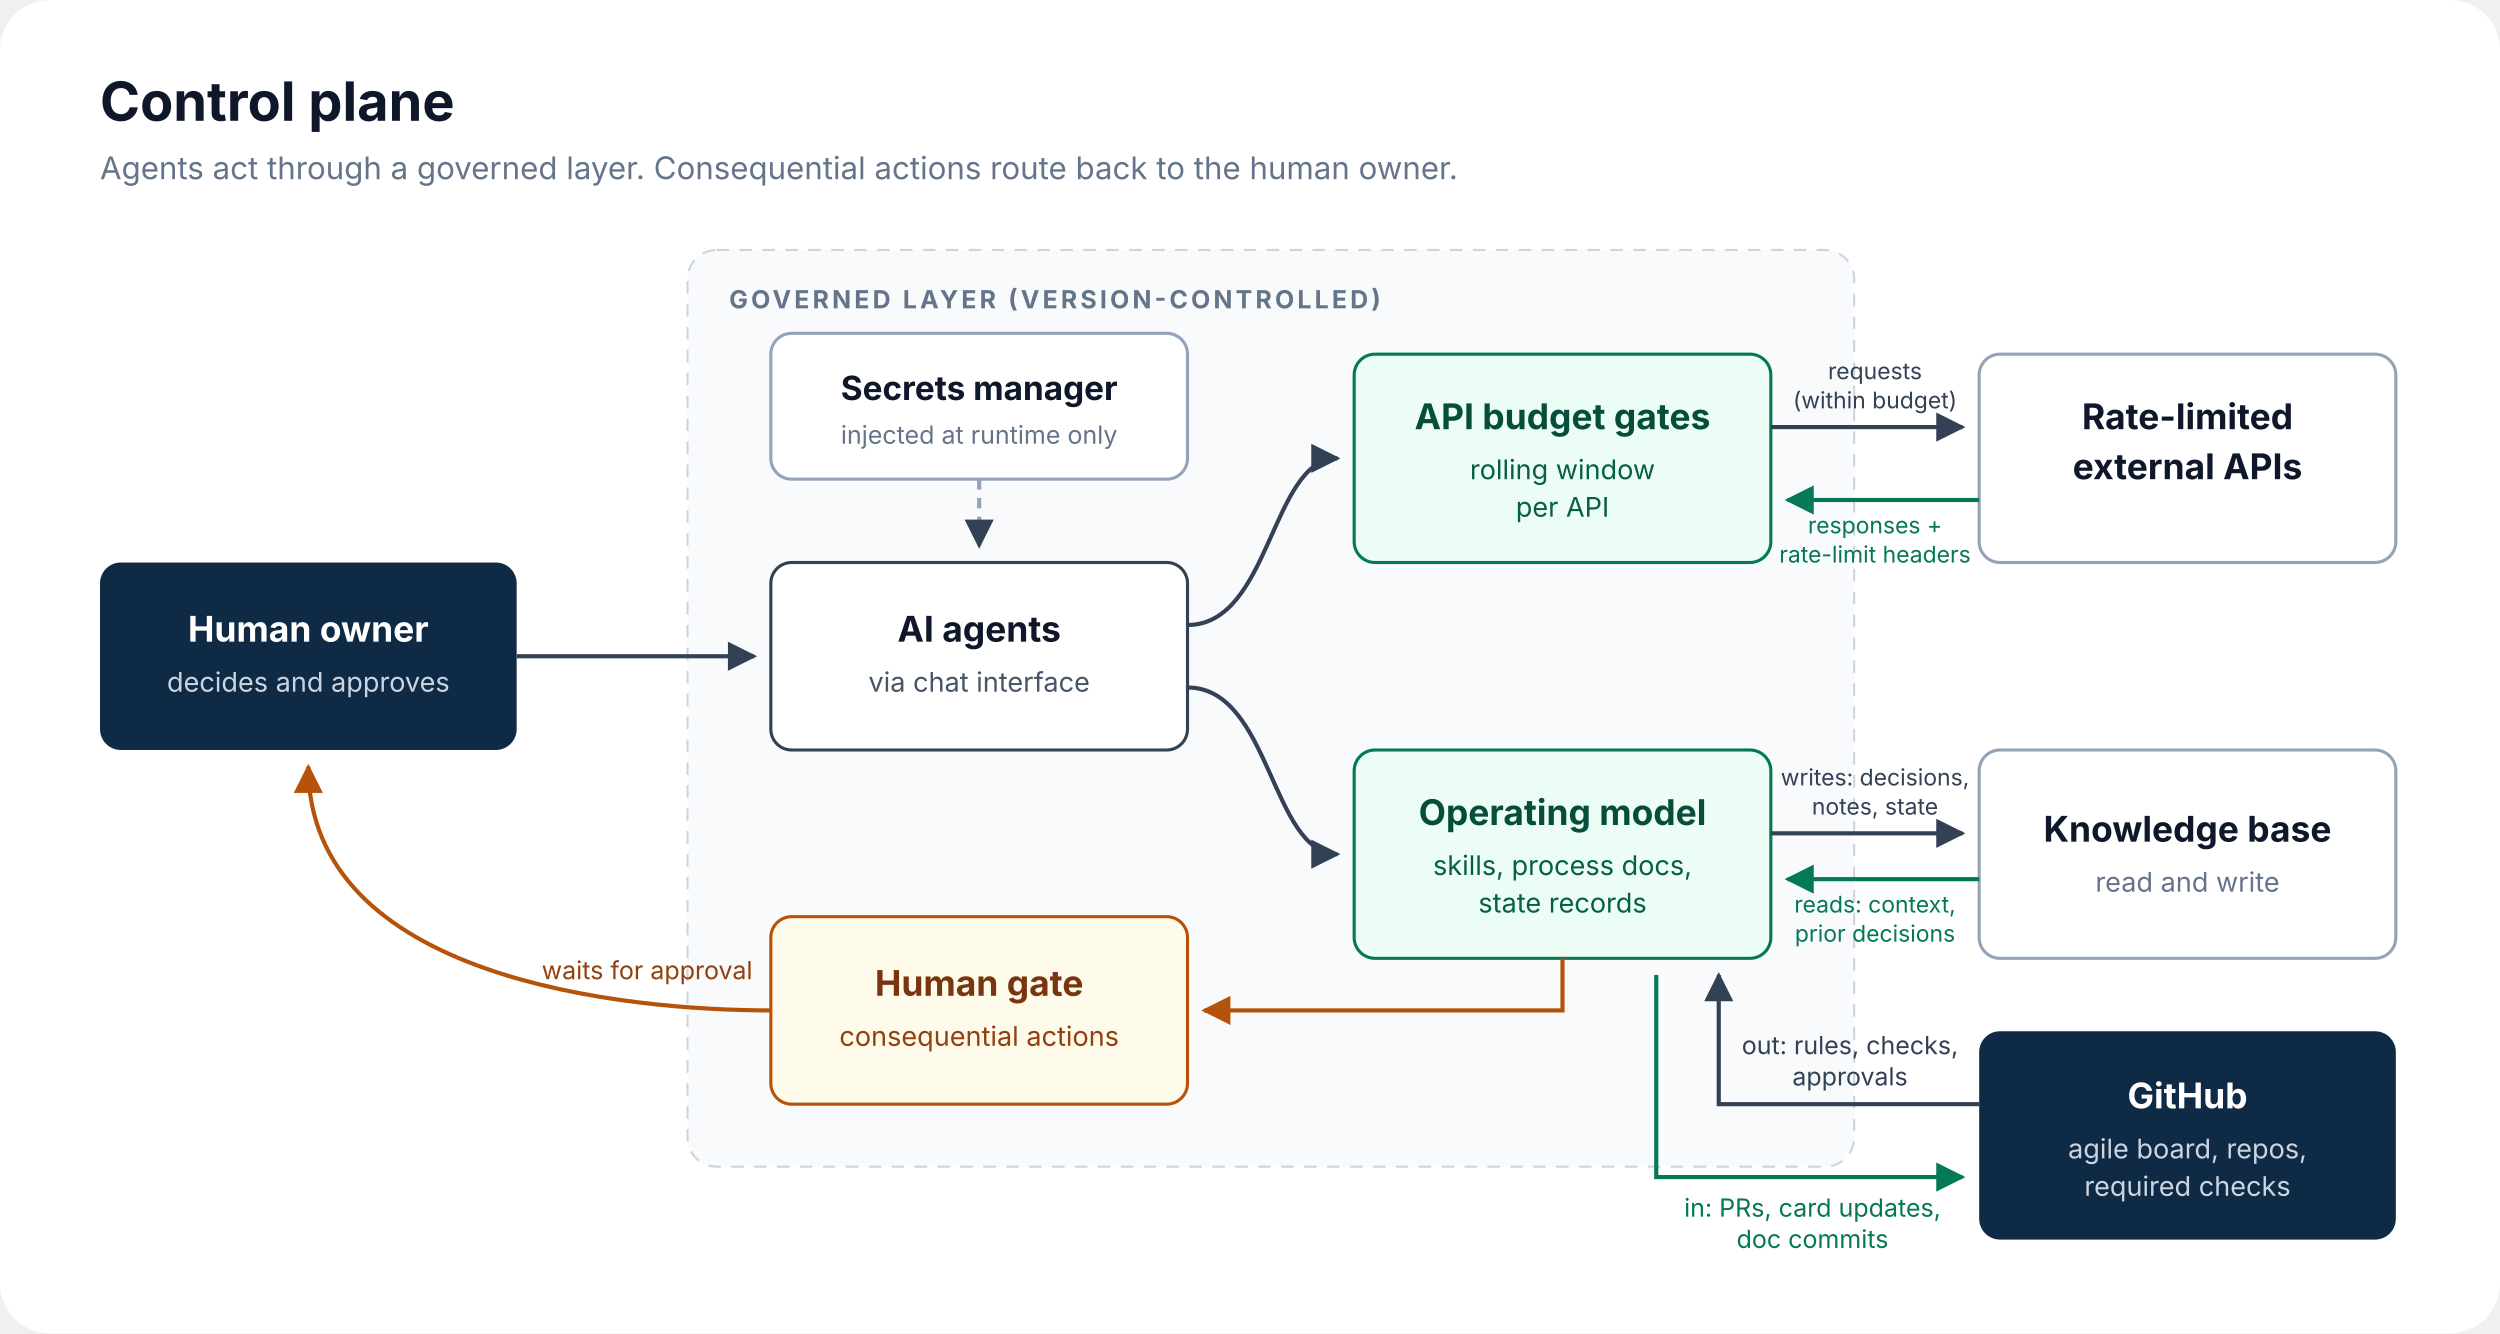
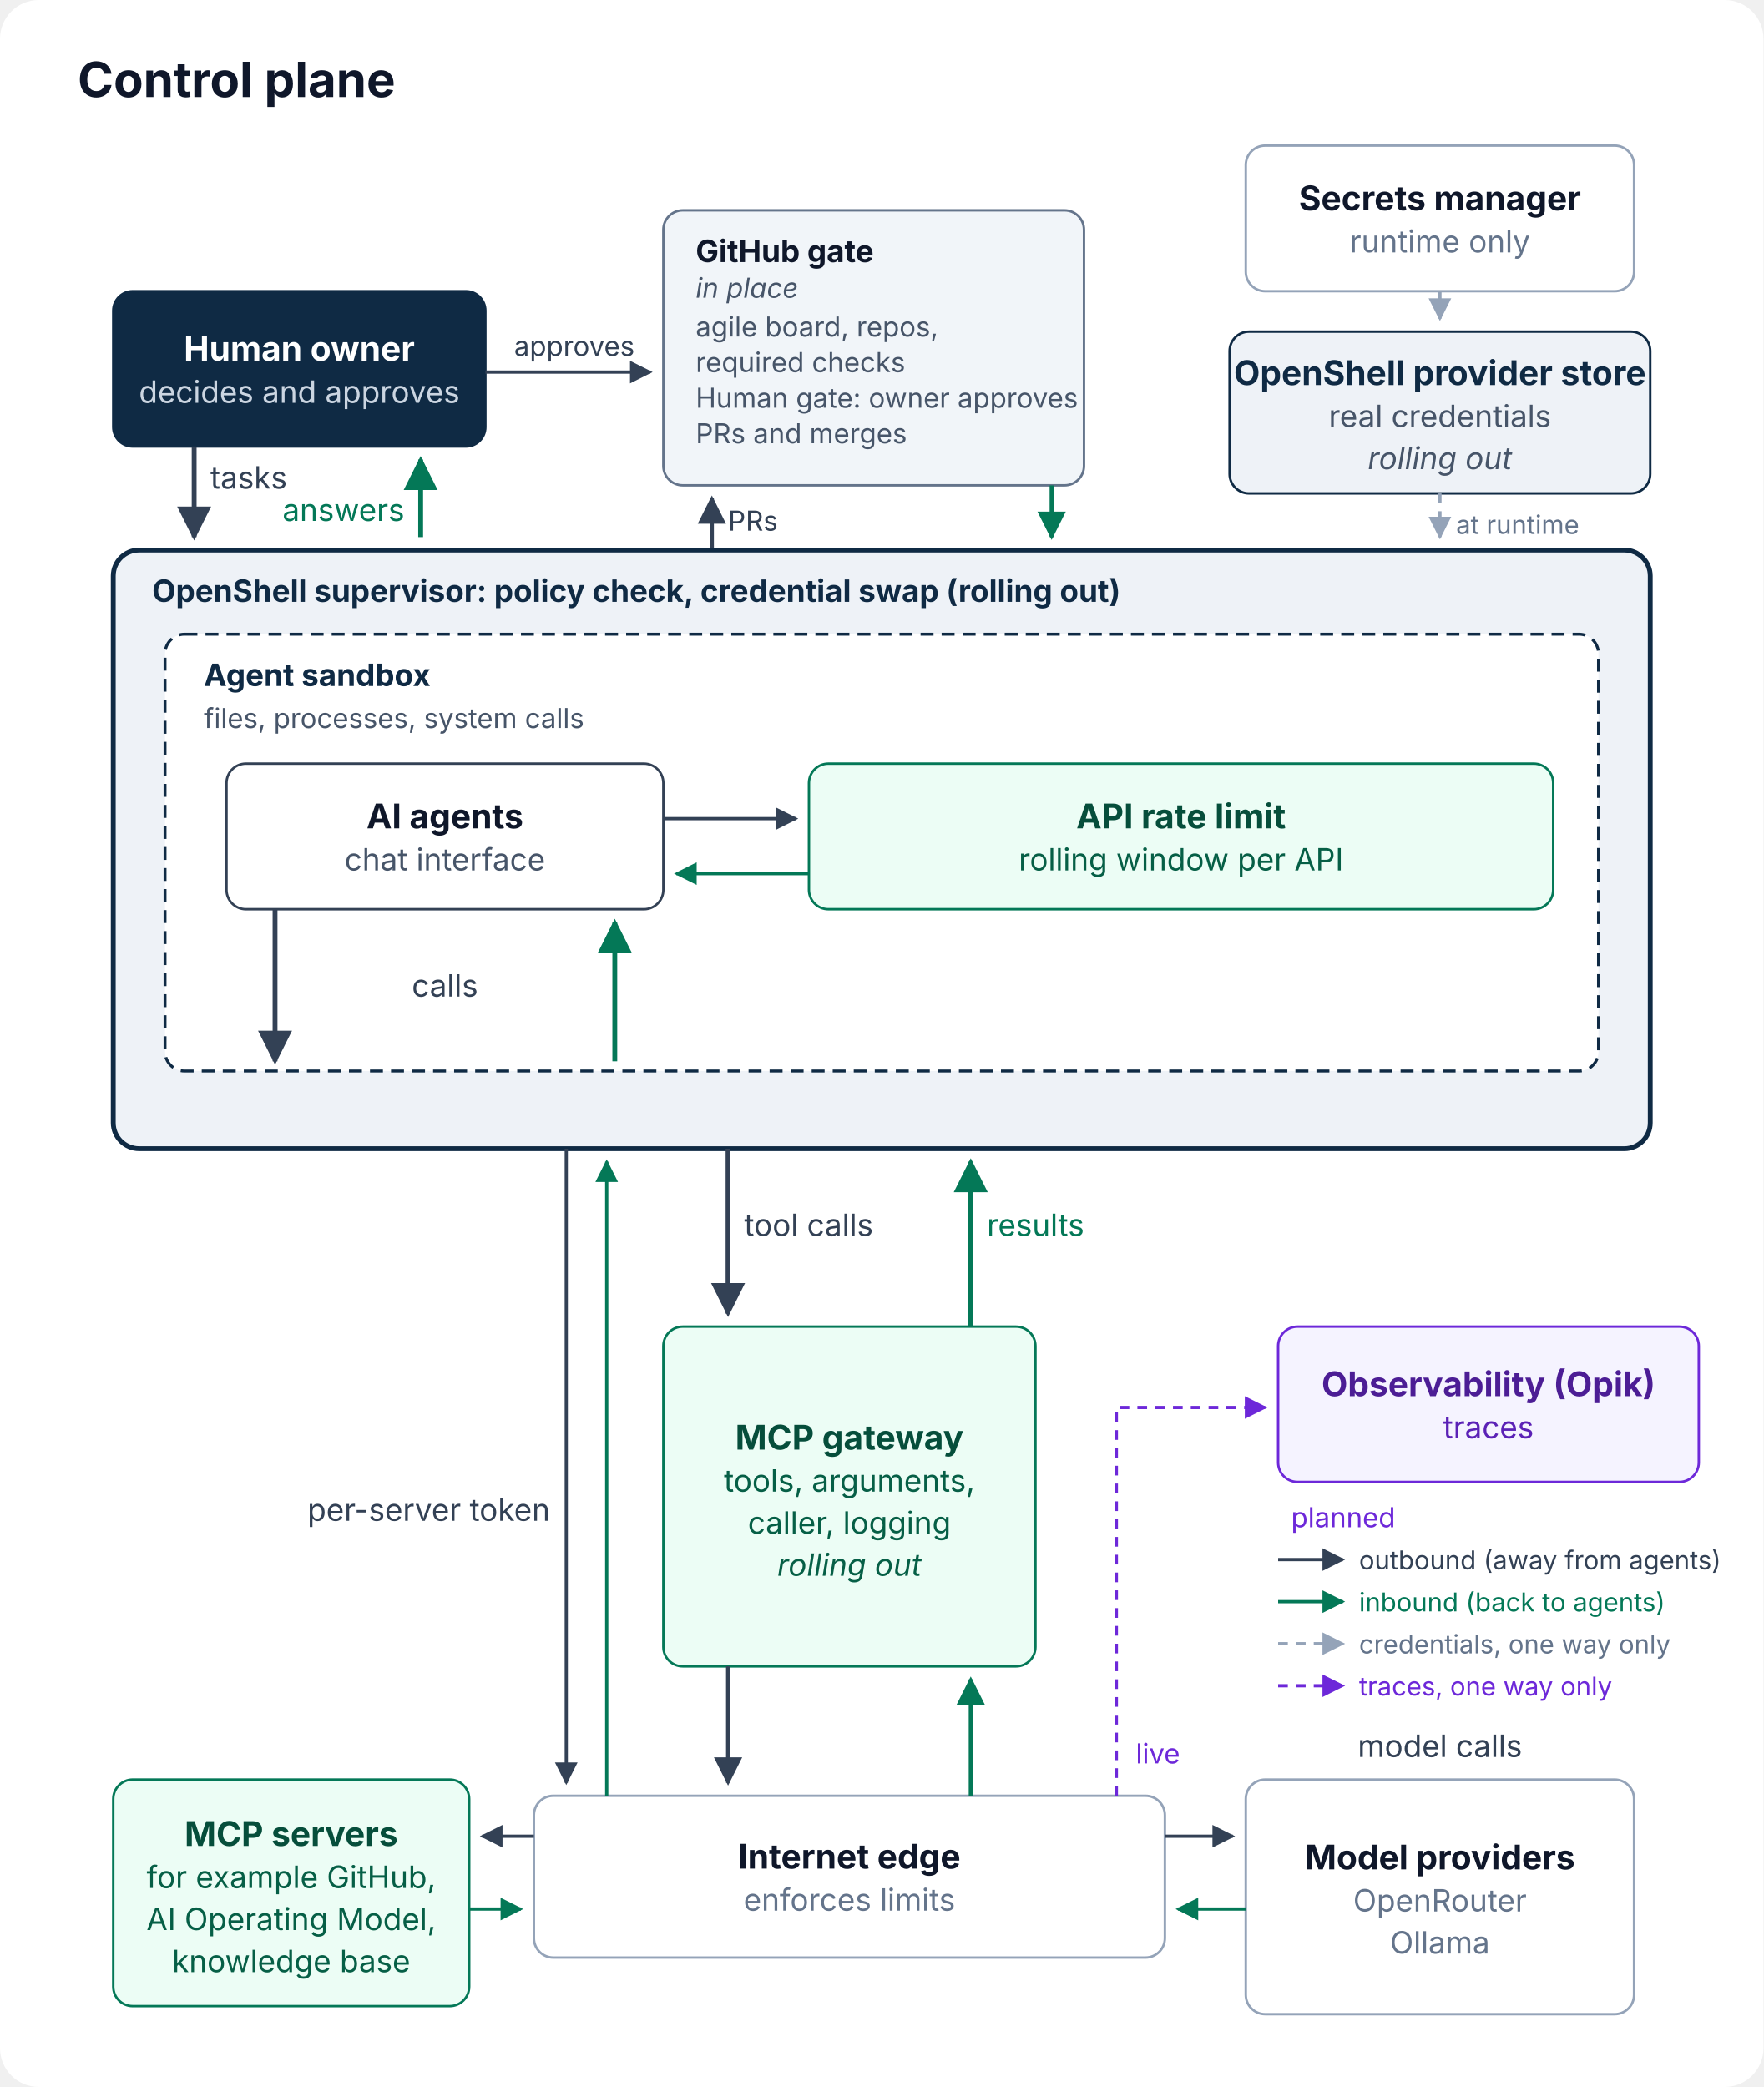
- <svg xmlns="http://www.w3.org/2000/svg" width="1200" height="640" viewBox="0 0 1200 640" font-family="Inter, 'Helvetica Neue', Arial, sans-serif">
+ <svg xmlns="http://www.w3.org/2000/svg" width="1090" height="1290" viewBox="0 0 1090 1290" font-family="Inter, 'Helvetica Neue', Arial, sans-serif">
  <defs>
    <marker id="a" viewBox="0 0 10 10" refX="9" refY="5" markerWidth="7" markerHeight="7" orient="auto">
      <path d="M0,0 L10,5 L0,10 z" fill="#334155" />
    </marker>
    <marker id="g" viewBox="0 0 10 10" refX="9" refY="5" markerWidth="7" markerHeight="7" orient="auto">
-       <path d="M0,0 L10,5 L0,10 z" fill="#B45309" />
-     </marker>
-     <marker id="gr" viewBox="0 0 10 10" refX="9" refY="5" markerWidth="7" markerHeight="7" orient="auto">
      <path d="M0,0 L10,5 L0,10 z" fill="#047857" />
    </marker>
+     <marker id="s" viewBox="0 0 10 10" refX="9" refY="5" markerWidth="7" markerHeight="7" orient="auto">
+       <path d="M0,0 L10,5 L0,10 z" fill="#94A3B8" />
+     </marker>
+     <marker id="p" viewBox="0 0 10 10" refX="9" refY="5" markerWidth="7" markerHeight="7" orient="auto">
+       <path d="M0,0 L10,5 L0,10 z" fill="#6D28D9" />
+     </marker>
  </defs>
-   <rect width="1200" height="640" rx="24" fill="#FFFFFF" />
-   <text x="48" y="58" font-size="26" font-weight="700" fill="#0F172A">Control plane</text>
-   <text x="48" y="86" font-size="15" fill="#64748B">Agents act through a governed layer. Consequential actions route back to the human owner.</text>
-   <rect x="330" y="120" width="560" height="440" rx="14" fill="#F8FAFC" stroke="#CBD5E1" stroke-dasharray="6 5" />
-   <text x="350" y="148" font-size="12" font-weight="700" fill="#64748B" letter-spacing="1.5">GOVERNED LAYER (VERSION-CONTROLLED)</text>
-   <rect x="48" y="270" width="200" height="90" rx="10" fill="#0F2A44" />
-   <text x="148" y="308" font-size="17" font-weight="700" fill="#FFFFFF" text-anchor="middle">Human owner</text>
-   <text x="148" y="332" font-size="13" fill="#CBD5E1" text-anchor="middle">decides and approves</text>
-   <rect x="370" y="270" width="200" height="90" rx="10" fill="#FFFFFF" stroke="#334155" stroke-width="1.5" />
-   <text x="470" y="308" font-size="17" font-weight="700" fill="#0F172A" text-anchor="middle">AI agents</text>
-   <text x="470" y="332" font-size="13" fill="#475569" text-anchor="middle">via chat interface</text>
-   <rect x="650" y="360" width="200" height="100" rx="10" fill="#ECFDF5" stroke="#047857" stroke-width="1.5" />
-   <text x="750" y="396" font-size="17" font-weight="700" fill="#064E3B" text-anchor="middle">Operating model</text>
-   <text x="750" y="420" font-size="13" fill="#065F46" text-anchor="middle">skills, process docs,</text>
-   <text x="750" y="438" font-size="13" fill="#065F46" text-anchor="middle">state records</text>
-   <rect x="650" y="170" width="200" height="100" rx="10" fill="#ECFDF5" stroke="#047857" stroke-width="1.5" />
-   <text x="750" y="206" font-size="17" font-weight="700" fill="#064E3B" text-anchor="middle">API budget gates</text>
-   <text x="750" y="230" font-size="13" fill="#065F46" text-anchor="middle">rolling window</text>
-   <text x="750" y="248" font-size="13" fill="#065F46" text-anchor="middle">per API</text>
-   <rect x="370" y="440" width="200" height="90" rx="10" fill="#FFFBEB" stroke="#B45309" stroke-width="1.5" />
-   <text x="470" y="478" font-size="17" font-weight="700" fill="#78350F" text-anchor="middle">Human gate</text>
-   <text x="470" y="502" font-size="13" fill="#92400E" text-anchor="middle">consequential actions</text>
-   <rect x="950" y="360" width="200" height="100" rx="10" fill="#FFFFFF" stroke="#94A3B8" stroke-width="1.5" />
-   <text x="1050" y="404" font-size="17" font-weight="700" fill="#0F172A" text-anchor="middle">Knowledge base</text>
-   <text x="1050" y="428" font-size="13" fill="#64748B" text-anchor="middle">read and write</text>
-   <rect x="950" y="170" width="200" height="100" rx="10" fill="#FFFFFF" stroke="#94A3B8" stroke-width="1.5" />
-   <text x="1050" y="206" font-size="17" font-weight="700" fill="#0F172A" text-anchor="middle">Rate-limited</text>
-   <text x="1050" y="230" font-size="17" font-weight="700" fill="#0F172A" text-anchor="middle">external APIs</text>
-   <rect x="370" y="160" width="200" height="70" rx="10" fill="#FFFFFF" stroke="#94A3B8" stroke-width="1.5" />
-   <text x="470" y="192" font-size="16" font-weight="700" fill="#0F172A" text-anchor="middle">Secrets manager</text>
-   <text x="470" y="213" font-size="12" fill="#64748B" text-anchor="middle">injected at runtime only</text>
-   <path d="M248,315 H362" stroke="#334155" stroke-width="2" fill="none" marker-end="url(#a)" />
-   <path d="M470,230 V262" stroke="#94A3B8" stroke-width="2" stroke-dasharray="5 4" fill="none" marker-end="url(#a)" />
-   <path d="M570,300 C610,300 610,220 642,220" stroke="#334155" stroke-width="2" fill="none" marker-end="url(#a)" />
-   <path d="M570,330 C610,330 610,410 642,410" stroke="#334155" stroke-width="2" fill="none" marker-end="url(#a)" />
-   <path d="M850,400 H942" stroke="#334155" stroke-width="2" fill="none" marker-end="url(#a)" />
-   <text x="900" y="377" font-size="11" fill="#334155" text-anchor="middle">writes: decisions,</text>
-   <text x="900" y="391" font-size="11" fill="#334155" text-anchor="middle">notes, state</text>
-   <path d="M950,422 H858" stroke="#047857" stroke-width="2" fill="none" marker-end="url(#gr)" />
-   <text x="900" y="438" font-size="11" fill="#047857" text-anchor="middle">reads: context,</text>
-   <text x="900" y="452" font-size="11" fill="#047857" text-anchor="middle">prior decisions</text>
-   <path d="M850,205 H942" stroke="#334155" stroke-width="2" fill="none" marker-end="url(#a)" />
-   <text x="900" y="182" font-size="11" fill="#334155" text-anchor="middle">requests</text>
-   <text x="900" y="196" font-size="11" fill="#334155" text-anchor="middle">(within budget)</text>
-   <path d="M950,240 H858" stroke="#047857" stroke-width="2" fill="none" marker-end="url(#gr)" />
-   <text x="900" y="256" font-size="11" fill="#047857" text-anchor="middle">responses +</text>
-   <text x="900" y="270" font-size="11" fill="#047857" text-anchor="middle">rate-limit headers</text>
-   <path d="M750,460 V485 H578" stroke="#B45309" stroke-width="2" fill="none" marker-end="url(#g)" />
-   <path d="M370,485 C300,485 148,470 148,368" stroke="#B45309" stroke-width="2" fill="none" marker-end="url(#g)" />
-   <text x="260" y="470" font-size="12" fill="#92400E">waits for approval</text>
-   <rect x="950" y="495" width="200" height="100" rx="10" fill="#0F2A44" />
-   <text x="1050" y="532" font-size="17" font-weight="700" fill="#FFFFFF" text-anchor="middle">GitHub</text>
-   <text x="1050" y="556" font-size="13" fill="#CBD5E1" text-anchor="middle">agile board, repos,</text>
-   <text x="1050" y="574" font-size="13" fill="#CBD5E1" text-anchor="middle">required checks</text>
-   <path d="M950,530 H825 V468" stroke="#334155" stroke-width="2" fill="none" marker-end="url(#a)" />
-   <text x="888" y="506" font-size="12" fill="#334155" text-anchor="middle">out: rules, checks,</text>
-   <text x="888" y="521" font-size="12" fill="#334155" text-anchor="middle">approvals</text>
-   <path d="M795,468 V565 H942" stroke="#047857" stroke-width="2" fill="none" marker-end="url(#gr)" />
-   <text x="870" y="584" font-size="12" fill="#047857" text-anchor="middle">in: PRs, card updates,</text>
-   <text x="870" y="599" font-size="12" fill="#047857" text-anchor="middle">doc commits</text>
+   <rect width="1090" height="1290" rx="24" fill="#FFFFFF" />
+   <text x="48" y="60" font-size="30" font-weight="700" fill="#0F172A" text-anchor="start">Control plane</text>
+   <g transform="translate(30,-60)">
+     <rect x="40" y="240" width="230" height="96" rx="12" fill="#0F2A44" stroke="#0F2A44" stroke-width="1.5" />
+     <text x="155.0" y="283.0" font-size="21" font-weight="700" fill="#FFFFFF" text-anchor="middle">Human owner</text>
+     <text x="155.0" y="309.0" font-size="19" fill="#CBD5E1" text-anchor="middle">decides and approves</text>
+     <rect x="380" y="190" width="260" height="170" rx="12" fill="#F1F5F9" stroke="#64748B" stroke-width="1.5" />
+     <text x="400" y="222" font-size="19" font-weight="700" fill="#0F172A" text-anchor="start">GitHub gate</text>
+     <text x="400" y="244" font-size="17" fill="#475569" text-anchor="start" font-style="italic">in place</text>
+     <text x="400" y="268" font-size="17" fill="#475569" text-anchor="start">agile board, repos,</text>
+     <text x="400" y="290" font-size="17" fill="#475569" text-anchor="start">required checks</text>
+     <text x="400" y="312" font-size="17" fill="#475569" text-anchor="start">Human gate: owner approves</text>
+     <text x="400" y="334" font-size="17" fill="#475569" text-anchor="start">PRs and merges</text>
+     <path d="M270,290 H372" stroke="#334155" stroke-width="2" fill="none" marker-end="url(#a)" />
+     <text x="325" y="280" font-size="17" fill="#334155" text-anchor="middle">approves</text>
+     <path d="M410,400 V368" stroke="#334155" stroke-width="2.5" fill="none" marker-end="url(#a)" />
+     <path d="M620,360 V392" stroke="#047857" stroke-width="2.5" fill="none" marker-end="url(#g)" />
+     <text x="420" y="388" font-size="17" fill="#334155" text-anchor="start">PRs</text>
+     <rect x="740" y="150" width="240" height="90" rx="12" fill="#FFFFFF" stroke="#94A3B8" stroke-width="1.5" />
+     <text x="860.0" y="190.0" font-size="21" font-weight="700" fill="#0F172A" text-anchor="middle">Secrets manager</text>
+     <text x="860.0" y="216.0" font-size="19" fill="#64748B" text-anchor="middle">runtime only</text>
+     <path d="M860,240 V257" stroke="#94A3B8" stroke-width="2" fill="none" stroke-dasharray="6 5" marker-end="url(#s)" />
+     <rect x="730" y="265" width="260" height="100" rx="12" fill="#EEF2F7" stroke="#0F2A44" stroke-width="1.5" />
+     <text x="860.0" y="298.0" font-size="21" font-weight="700" fill="#0F2A44" text-anchor="middle">OpenShell provider store</text>
+     <text x="860.0" y="324.0" font-size="19" fill="#475569" text-anchor="middle">real credentials</text>
+     <text x="860.0" y="350.0" font-size="19" fill="#475569" text-anchor="middle" font-style="italic">rolling out</text>
+     <path d="M860,365 V392" stroke="#94A3B8" stroke-width="2" fill="none" stroke-dasharray="6 5" marker-end="url(#s)" />
+     <text x="870" y="390" font-size="16" fill="#64748B" text-anchor="start">at runtime</text>
+     <path d="M90,336 V392" stroke="#334155" stroke-width="3" fill="none" marker-end="url(#a)" />
+     <text x="100" y="362" font-size="19" fill="#334155" text-anchor="start">tasks</text>
+     <path d="M230,392 V344" stroke="#047857" stroke-width="3" fill="none" marker-end="url(#g)" />
+     <text x="220" y="382" font-size="19" fill="#047857" text-anchor="end">answers</text>
+     <rect x="40" y="400" width="950" height="370" rx="16" fill="#EEF2F7" stroke="#0F2A44" stroke-width="3" />
+     <text x="64" y="432" font-size="19" font-weight="700" fill="#0F2A44" text-anchor="start">OpenShell supervisor: policy check, credential swap (rolling out)</text>
+     <rect x="72" y="452" width="886" height="270" rx="12" fill="#FFFFFF" stroke="#0F2A44" stroke-width="1.8" stroke-dasharray="8 5" />
+     <text x="96" y="484" font-size="19" font-weight="700" fill="#0F2A44" text-anchor="start">Agent sandbox</text>
+     <text x="96" y="510" font-size="17" fill="#475569" text-anchor="start">files, processes, system calls</text>
+     <rect x="110" y="532" width="270" height="90" rx="12" fill="#FFFFFF" stroke="#334155" stroke-width="1.5" />
+     <text x="245.0" y="572.0" font-size="21" font-weight="700" fill="#0F172A" text-anchor="middle">AI agents</text>
+     <text x="245.0" y="598.0" font-size="19" fill="#475569" text-anchor="middle">chat interface</text>
+     <rect x="470" y="532" width="460" height="90" rx="12" fill="#ECFDF5" stroke="#047857" stroke-width="1.5" />
+     <text x="700.0" y="572.0" font-size="21" font-weight="700" fill="#064E3B" text-anchor="middle">API rate limit</text>
+     <text x="700.0" y="598.0" font-size="19" fill="#065F46" text-anchor="middle">rolling window per API</text>
+     <path d="M380,566 H462" stroke="#334155" stroke-width="2" fill="none" marker-end="url(#a)" />
+     <path d="M470,600 H388" stroke="#047857" stroke-width="2" fill="none" marker-end="url(#g)" />
+     <path d="M140,622 V716" stroke="#334155" stroke-width="3" fill="none" marker-end="url(#a)" />
+     <path d="M350,716 V630" stroke="#047857" stroke-width="3" fill="none" marker-end="url(#g)" />
+     <text x="245" y="676" font-size="19" fill="#334155" text-anchor="middle">calls</text>
+     <rect x="380" y="880" width="230" height="210" rx="12" fill="#ECFDF5" stroke="#047857" stroke-width="1.5" />
+     <text x="495.0" y="956.0" font-size="21" font-weight="700" fill="#064E3B" text-anchor="middle">MCP gateway</text>
+     <text x="495.0" y="982.0" font-size="19" fill="#065F46" text-anchor="middle">tools, arguments,</text>
+     <text x="495.0" y="1008.0" font-size="19" fill="#065F46" text-anchor="middle">caller, logging</text>
+     <text x="495.0" y="1034.0" font-size="19" fill="#065F46" text-anchor="middle" font-style="italic">rolling out</text>
+     <path d="M420,770 V872" stroke="#334155" stroke-width="3" fill="none" marker-end="url(#a)" />
+     <path d="M570,880 V778" stroke="#047857" stroke-width="3" fill="none" marker-end="url(#g)" />
+     <text x="430" y="824" font-size="19" fill="#334155" text-anchor="start">tool calls</text>
+     <text x="580" y="824" font-size="19" fill="#047857" text-anchor="start">results</text>
+     <rect x="300" y="1170" width="390" height="100" rx="12" fill="#FFFFFF" stroke="#94A3B8" stroke-width="1.5" />
+     <text x="495.0" y="1215.0" font-size="21" font-weight="700" fill="#0F172A" text-anchor="middle">Internet edge</text>
+     <text x="495.0" y="1241.0" font-size="19" fill="#64748B" text-anchor="middle">enforces limits</text>
+     <path d="M420,1090 V1162" stroke="#334155" stroke-width="2.5" fill="none" marker-end="url(#a)" />
+     <path d="M570,1170 V1098" stroke="#047857" stroke-width="2.5" fill="none" marker-end="url(#g)" />
+     <path d="M320,770 V1162" stroke="#334155" stroke-width="2" fill="none" marker-end="url(#a)" />
+     <path d="M345,1170 V778" stroke="#047857" stroke-width="2" fill="none" marker-end="url(#g)" />
+     <text x="310" y="1000" font-size="19" fill="#334155" text-anchor="end">per-server token</text>
+     <rect x="40" y="1160" width="220" height="140" rx="12" fill="#ECFDF5" stroke="#047857" stroke-width="1.5" />
+     <text x="150.0" y="1201.0" font-size="21" font-weight="700" fill="#064E3B" text-anchor="middle">MCP servers</text>
+     <text x="150.0" y="1227.0" font-size="19" fill="#065F46" text-anchor="middle">for example GitHub,</text>
+     <text x="150.0" y="1253.0" font-size="19" fill="#065F46" text-anchor="middle">AI Operating Model,</text>
+     <text x="150.0" y="1279.0" font-size="19" fill="#065F46" text-anchor="middle">knowledge base</text>
+     <path d="M300,1195 H268" stroke="#334155" stroke-width="2" fill="none" marker-end="url(#a)" />
+     <path d="M260,1240 H292" stroke="#047857" stroke-width="2" fill="none" marker-end="url(#g)" />
+     <rect x="740" y="1160" width="240" height="145" rx="12" fill="#FFFFFF" stroke="#94A3B8" stroke-width="1.5" />
+     <text x="860.0" y="1215.5" font-size="21" font-weight="700" fill="#0F172A" text-anchor="middle">Model providers</text>
+     <text x="860.0" y="1241.5" font-size="19" fill="#64748B" text-anchor="middle">OpenRouter</text>
+     <text x="860.0" y="1267.5" font-size="19" fill="#64748B" text-anchor="middle">Ollama</text>
+     <path d="M690,1195 H732" stroke="#334155" stroke-width="2" fill="none" marker-end="url(#a)" />
+     <path d="M740,1240 H698" stroke="#047857" stroke-width="2" fill="none" marker-end="url(#g)" />
+     <text x="860" y="1146" font-size="19" fill="#334155" text-anchor="middle">model calls</text>
+     <rect x="760" y="880" width="260" height="96" rx="12" fill="#F5F3FF" stroke="#6D28D9" stroke-width="1.5" />
+     <text x="890.0" y="923.0" font-size="21" font-weight="700" fill="#4C1D95" text-anchor="middle">Observability (Opik)</text>
+     <text x="890.0" y="949.0" font-size="19" fill="#5B21B6" text-anchor="middle">traces</text>
+     <path d="M660,1170 V930 H752" stroke="#6D28D9" stroke-width="2" fill="none" stroke-dasharray="6 5" marker-end="url(#p)" />
+     <text x="672" y="1150" font-size="17" fill="#6D28D9" text-anchor="start">live</text>
+     <text x="768" y="1004" font-size="17" fill="#6D28D9" text-anchor="start">planned</text>
+     <path d="M760,1024 H800" stroke="#334155" stroke-width="2" fill="none" marker-end="url(#a)" />
+     <text x="810" y="1030" font-size="16" fill="#334155" text-anchor="start">outbound (away from agents)</text>
+     <path d="M760,1050 H800" stroke="#047857" stroke-width="2" fill="none" marker-end="url(#g)" />
+     <text x="810" y="1056" font-size="16" fill="#047857" text-anchor="start">inbound (back to agents)</text>
+     <path d="M760,1076 H800" stroke="#94A3B8" stroke-width="2" fill="none" stroke-dasharray="6 5" marker-end="url(#s)" />
+     <text x="810" y="1082" font-size="16" fill="#64748B" text-anchor="start">credentials, one way only</text>
+     <path d="M760,1102 H800" stroke="#6D28D9" stroke-width="2" fill="none" stroke-dasharray="6 5" marker-end="url(#p)" />
+     <text x="810" y="1108" font-size="16" fill="#6D28D9" text-anchor="start">traces, one way only</text>
+   </g>
</svg>
